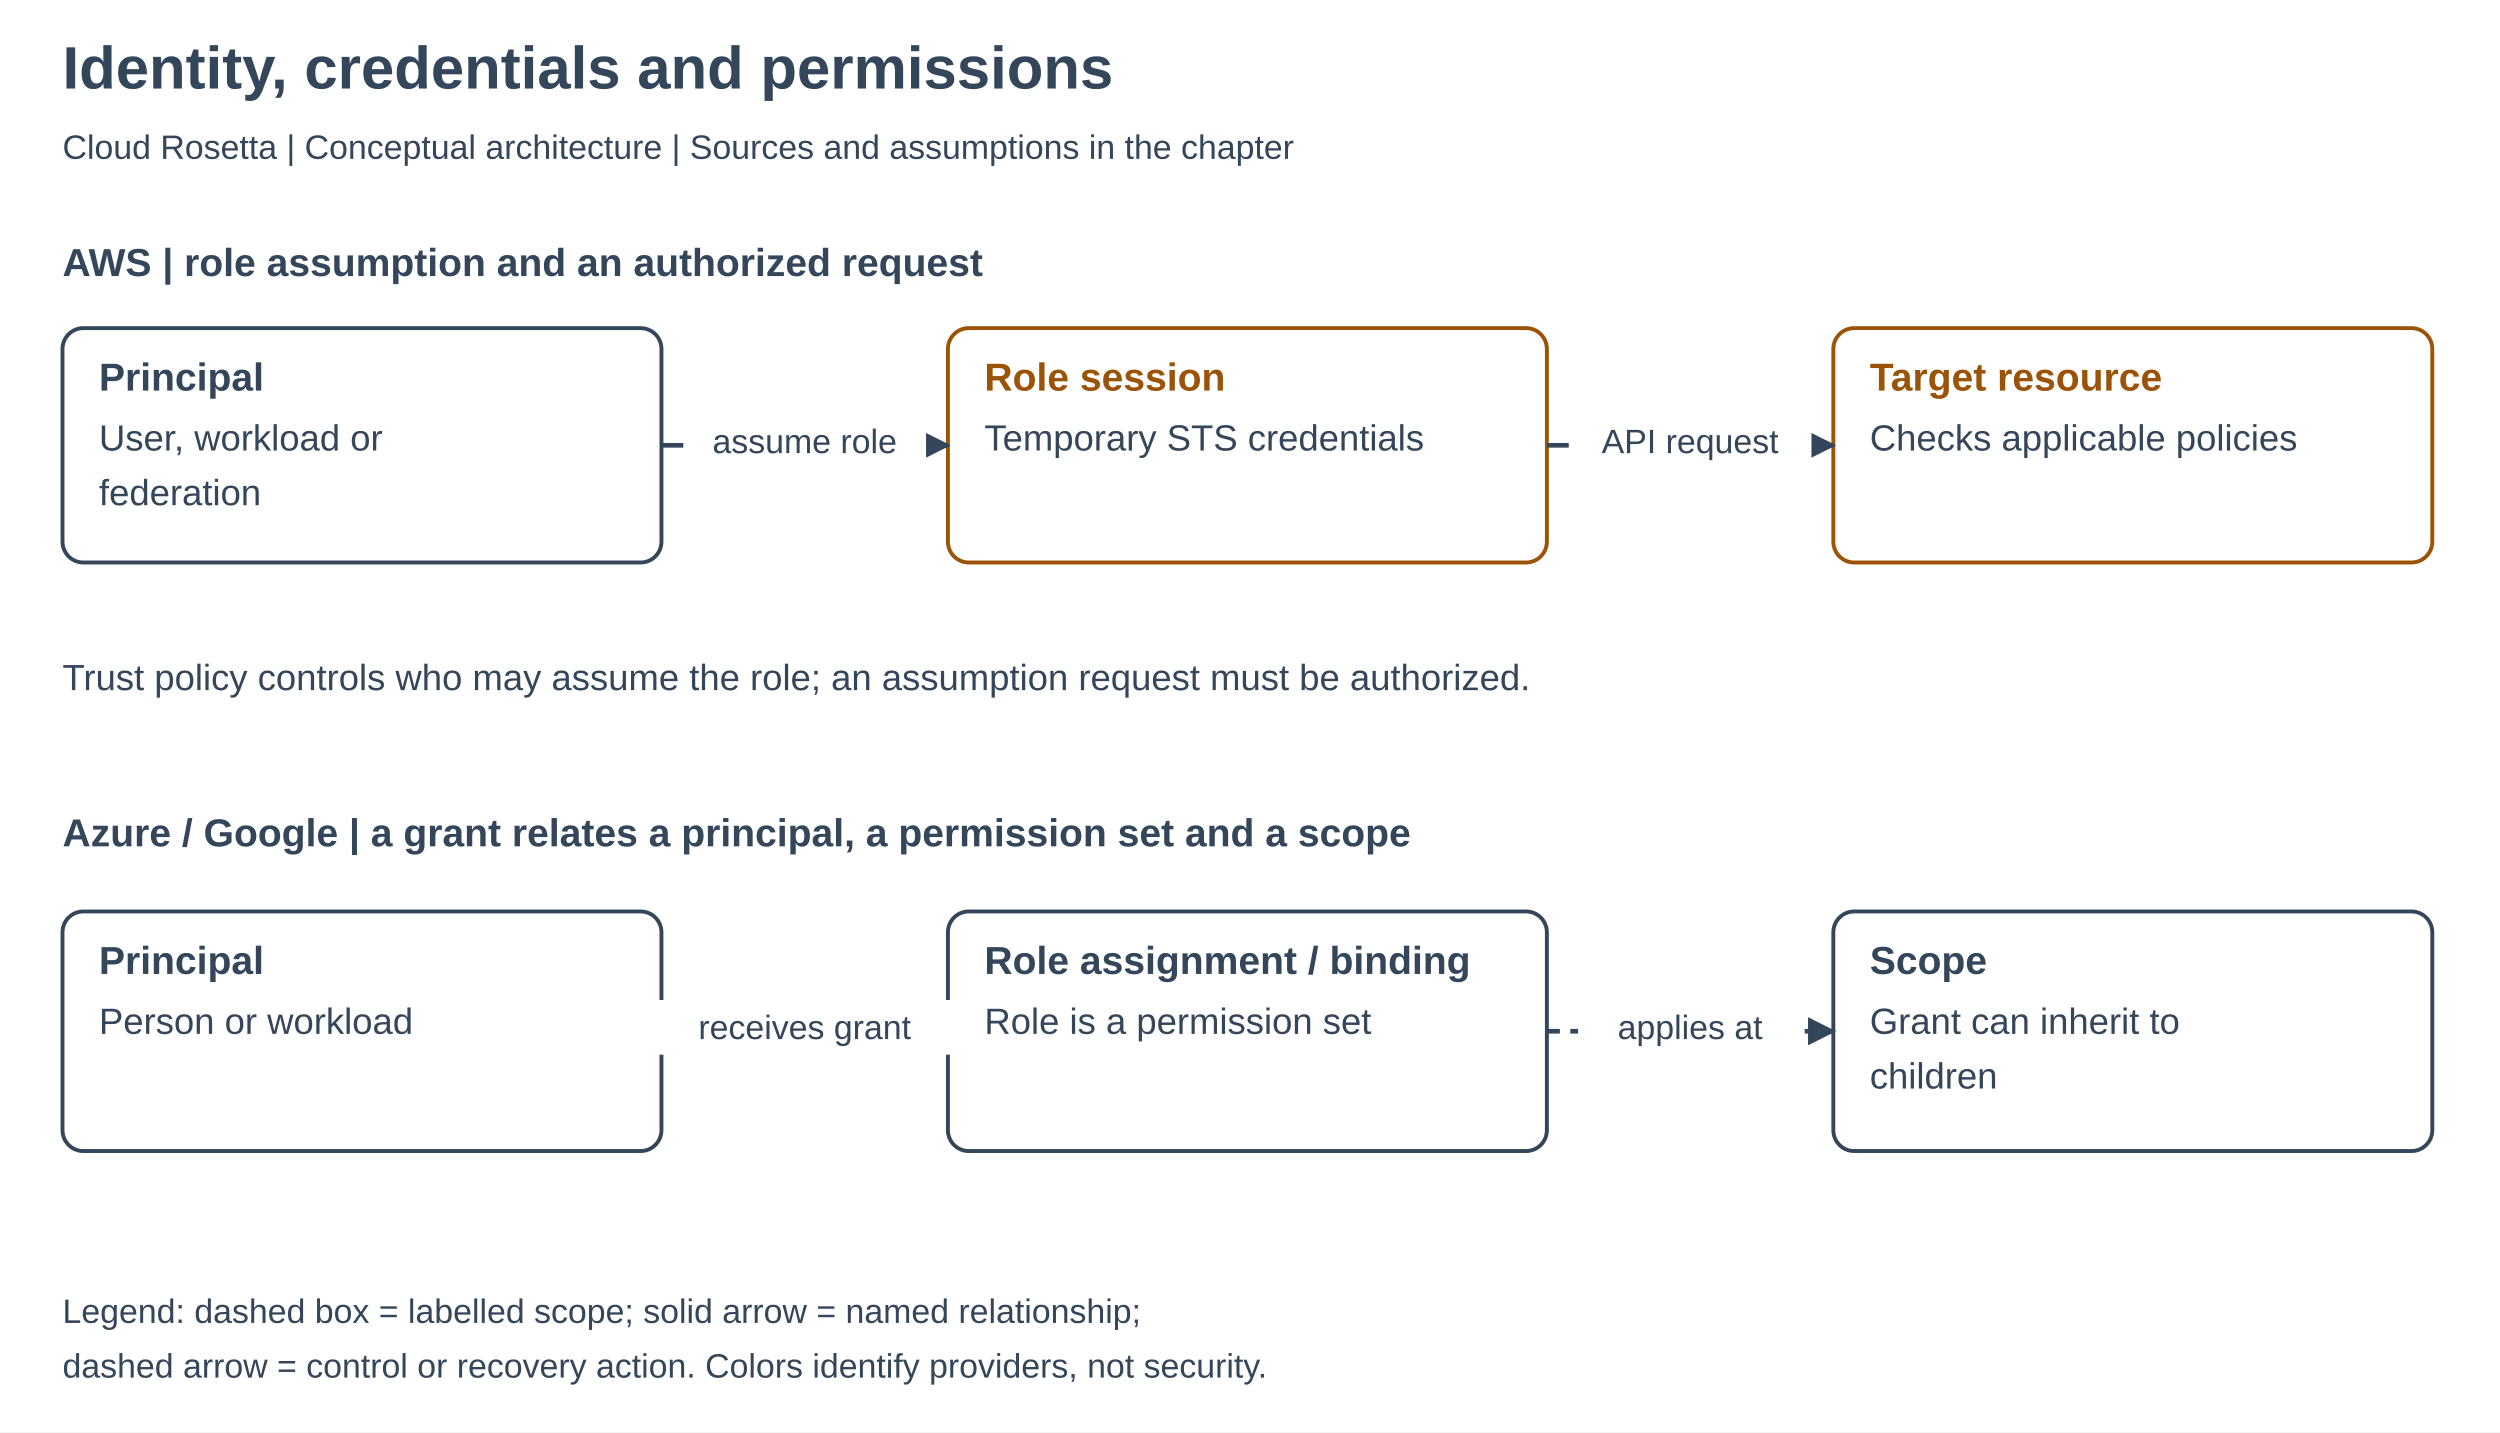
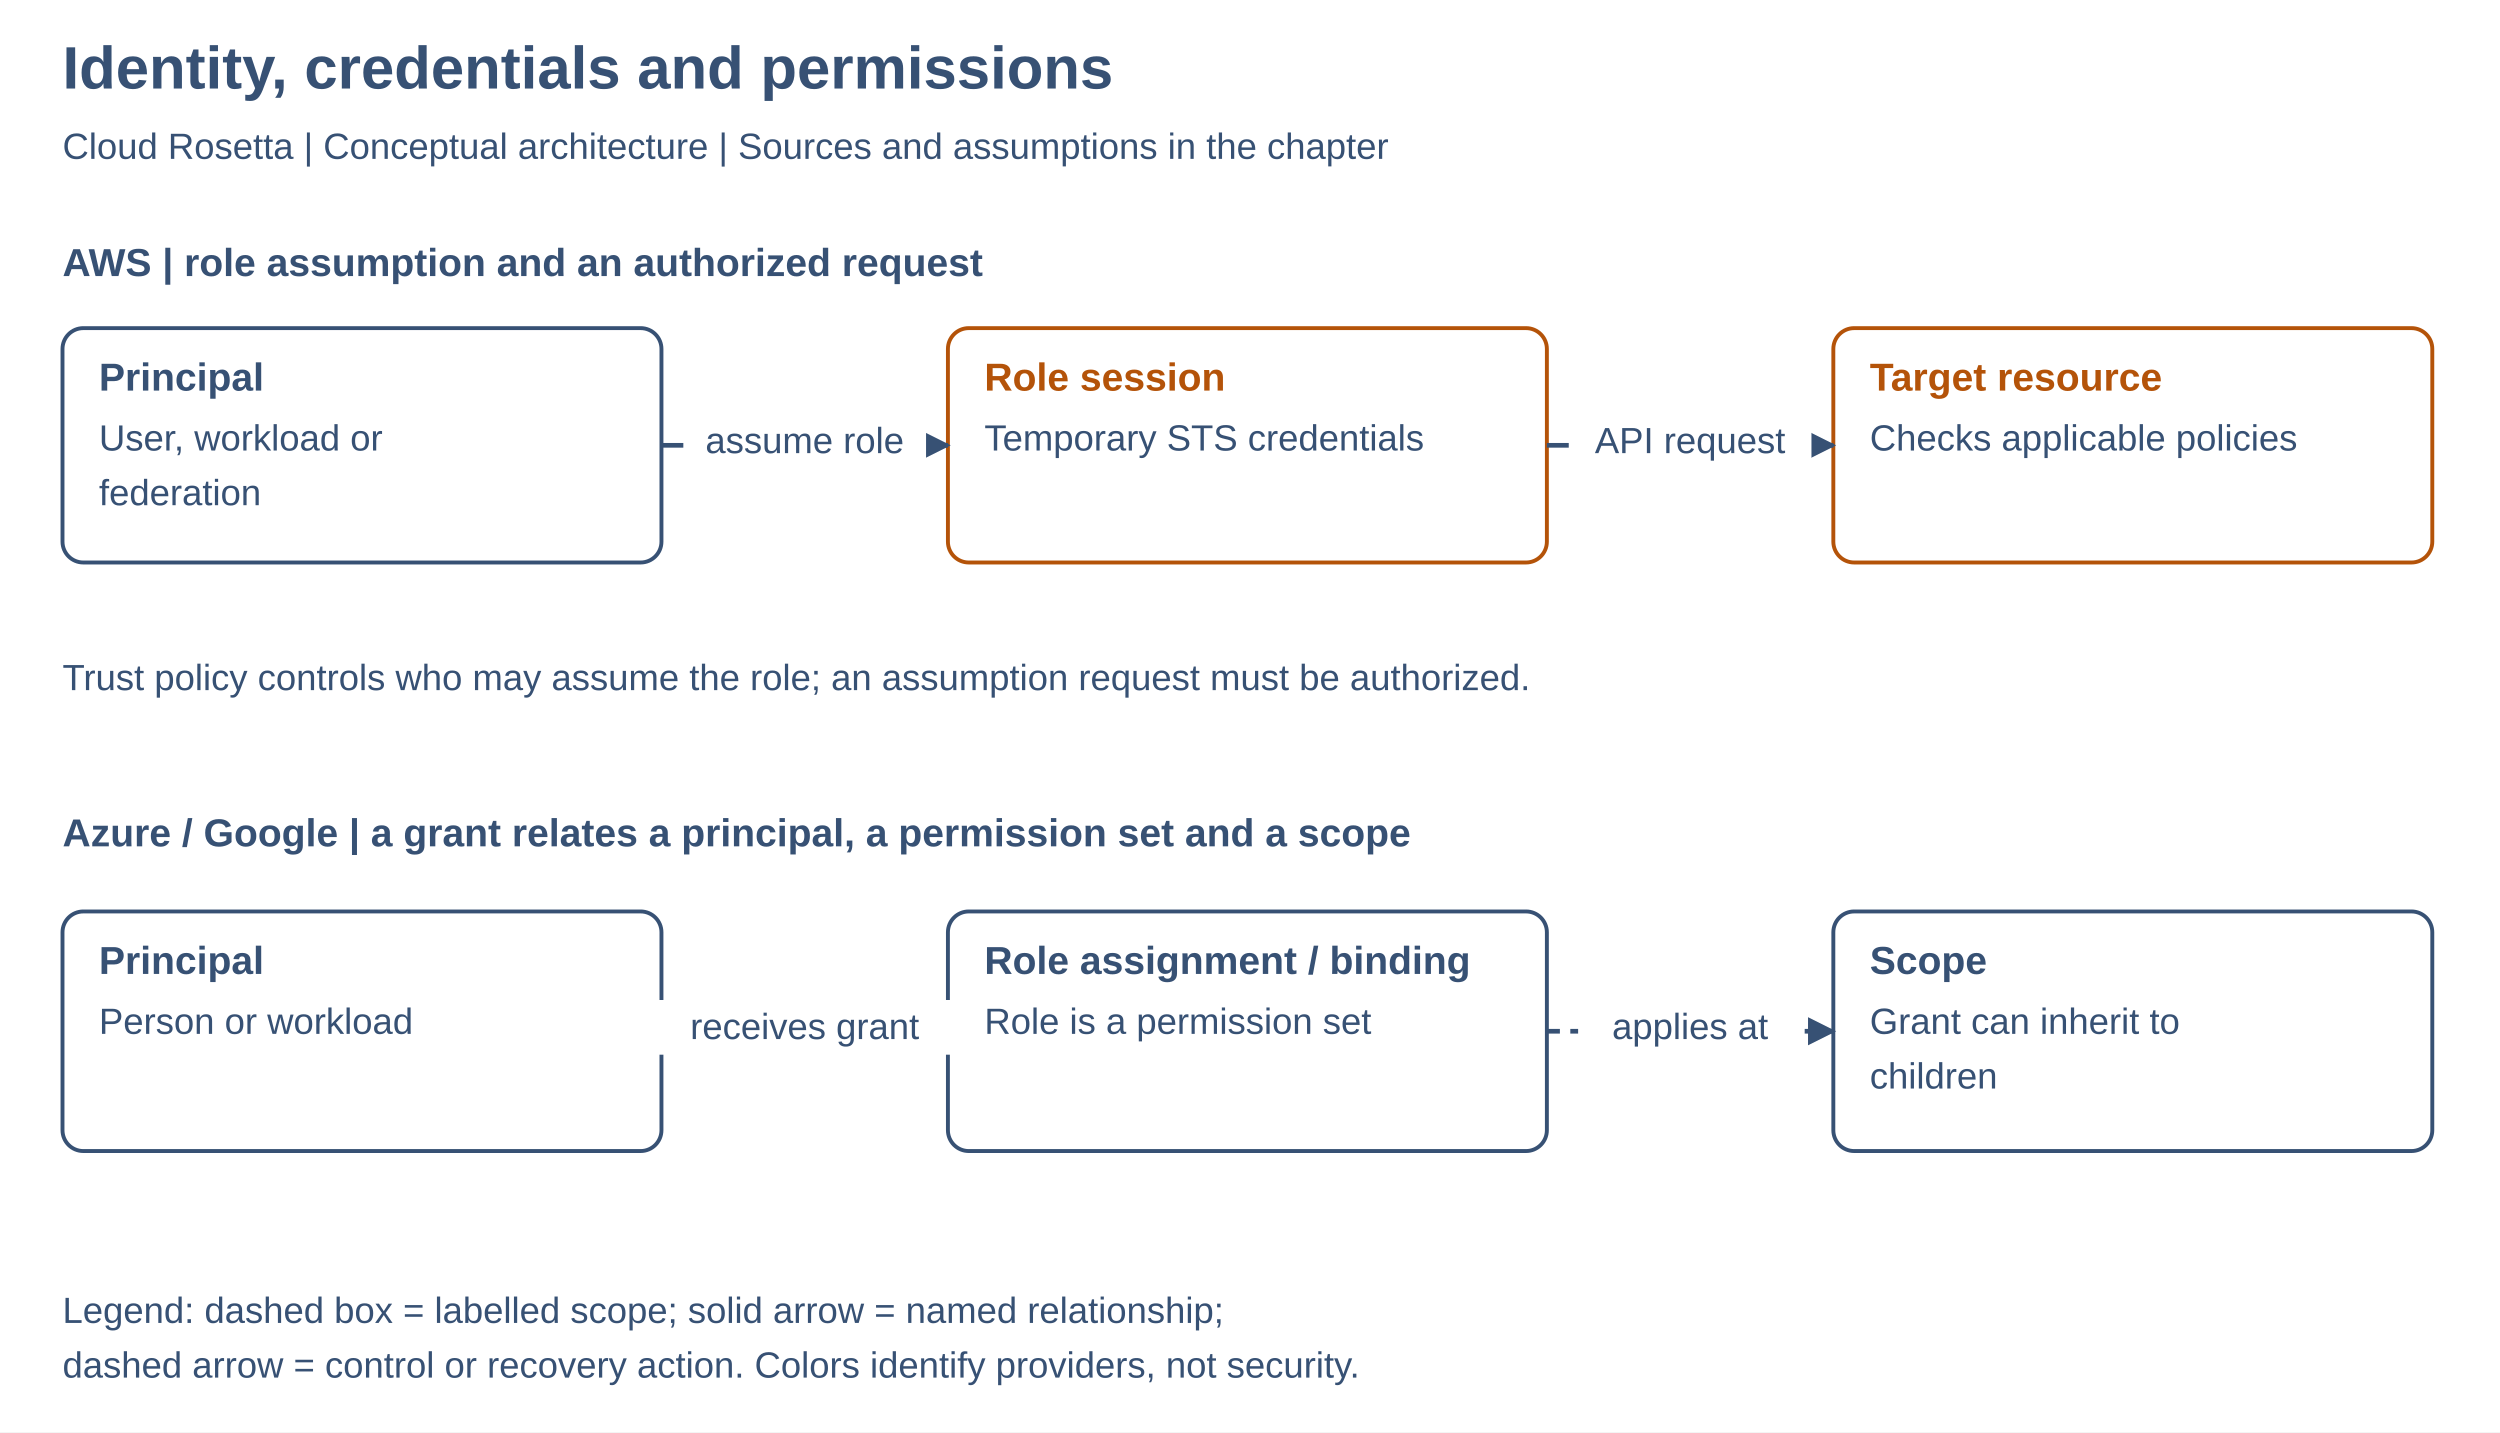
<svg xmlns="http://www.w3.org/2000/svg" viewBox="0 0 960 550" role="img" aria-labelledby="role-title role-desc" font-family="Arial, Helvetica, sans-serif">
  <defs>
    <marker id="role-arrow" viewBox="0 0 10 10" refX="9" refY="5" markerWidth="6" markerHeight="6" orient="auto">
-       <path d="M0,0 L10,5 L0,10 z" fill="#34465a" />
+       <path d="M0,0 L10,5 L0,10 z" fill="#375174" />
    </marker>
  </defs>
  <rect width="960" height="550" fill="#fff" />
-   <text x="24" y="34" font-size="23" fill="#34465a" font-weight="700">
+   <text x="24" y="34" font-size="23" fill="#375174" font-weight="700">
    <tspan x="24" dy="0">Identity, credentials and permissions</tspan>
  </text>
-   <text x="24" y="61" font-size="13" fill="#34465a" font-weight="400">
+   <text x="24" y="61" font-size="14" fill="#375174" font-weight="400">
    <tspan x="24" dy="0">Cloud Rosetta | Conceptual architecture | Sources and assumptions in the chapter</tspan>
  </text>
-   <text x="24" y="508" font-size="13" fill="#34465a" font-weight="400">
+   <text x="24" y="508" font-size="14" fill="#375174" font-weight="400">
    <tspan x="24" dy="0">Legend: dashed box = labelled scope; solid arrow = named relationship;</tspan>
  </text>
-   <text x="24" y="529" font-size="13" fill="#34465a" font-weight="400">
+   <text x="24" y="529" font-size="14" fill="#375174" font-weight="400">
    <tspan x="24" dy="0">dashed arrow = control or recovery action. Colors identify providers, not security.</tspan>
  </text>
-   <text x="24" y="106" font-size="15" fill="#34465a" font-weight="700">
+   <text x="24" y="106" font-size="15" fill="#375174" font-weight="700">
    <tspan x="24" dy="0">AWS | role assumption and an authorized request</tspan>
  </text>
-   <rect x="24" y="126" width="230" height="90" rx="8" fill="#ffffff" stroke="#34465a" stroke-width="1.5" />
-   <text x="38" y="150" font-size="15" fill="#34465a" font-weight="700">
+   <rect x="24" y="126" width="230" height="90" rx="8" fill="#FFFFFF" stroke="#375174" stroke-width="1.5" />
+   <text x="38" y="150" font-size="15" fill="#375174" font-weight="700">
    <tspan x="38" dy="0">Principal</tspan>
  </text>
-   <text x="38" y="173" font-size="14" fill="#34465a" font-weight="400">
+   <text x="38" y="173" font-size="14" fill="#375174" font-weight="400">
    <tspan x="38" dy="0">User, workload or</tspan>
    <tspan x="38" dy="21">federation</tspan>
  </text>
-   <rect x="364" y="126" width="230" height="90" rx="8" fill="#ffffff" stroke="#9a5307" stroke-width="1.5" />
-   <text x="378" y="150" font-size="15" fill="#9a5307" font-weight="700">
+   <rect x="364" y="126" width="230" height="90" rx="8" fill="#FFFFFF" stroke="#B45309" stroke-width="1.5" />
+   <text x="378" y="150" font-size="15" fill="#B45309" font-weight="700">
    <tspan x="378" dy="0">Role session</tspan>
  </text>
-   <text x="378" y="173" font-size="14" fill="#34465a" font-weight="400">
+   <text x="378" y="173" font-size="14" fill="#375174" font-weight="400">
    <tspan x="378" dy="0">Temporary STS credentials</tspan>
  </text>
-   <rect x="704" y="126" width="230" height="90" rx="8" fill="#ffffff" stroke="#9a5307" stroke-width="1.5" />
-   <text x="718" y="150" font-size="15" fill="#9a5307" font-weight="700">
+   <rect x="704" y="126" width="230" height="90" rx="8" fill="#FFFFFF" stroke="#B45309" stroke-width="1.5" />
+   <text x="718" y="150" font-size="15" fill="#B45309" font-weight="700">
    <tspan x="718" dy="0">Target resource</tspan>
  </text>
-   <text x="718" y="173" font-size="14" fill="#34465a" font-weight="400">
+   <text x="718" y="173" font-size="14" fill="#375174" font-weight="400">
    <tspan x="718" dy="0">Checks applicable policies</tspan>
  </text>
-   <path d="M254,171 L364,171" fill="none" stroke="#34465a" stroke-width="1.8" marker-end="url(#role-arrow)" />
+   <path d="M254,171 L364,171" fill="none" stroke="#375174" stroke-width="1.8" marker-end="url(#role-arrow)" />
  <rect x="262.4" y="159.0" width="93.2" height="21" fill="#fff" />
-   <text x="309.0" y="174.0" text-anchor="middle" font-size="13" fill="#34465a">assume role</text>
-   <path d="M594,171 L704,171" fill="none" stroke="#34465a" stroke-width="1.8" marker-end="url(#role-arrow)" />
+   <text x="309.0" y="174.0" text-anchor="middle" font-size="14" fill="#375174">assume role</text>
+   <path d="M594,171 L704,171" fill="none" stroke="#375174" stroke-width="1.8" marker-end="url(#role-arrow)" />
  <rect x="602.4" y="159.0" width="93.2" height="21" fill="#fff" />
-   <text x="649.0" y="174.0" text-anchor="middle" font-size="13" fill="#34465a">API request</text>
-   <text x="24" y="265" font-size="14" fill="#34465a" font-weight="400">
+   <text x="649.0" y="174.0" text-anchor="middle" font-size="14" fill="#375174">API request</text>
+   <text x="24" y="265" font-size="14" fill="#375174" font-weight="400">
    <tspan x="24" dy="0">Trust policy controls who may assume the role; an assumption request must be authorized.</tspan>
  </text>
-   <text x="24" y="325" font-size="15" fill="#34465a" font-weight="700">
+   <text x="24" y="325" font-size="15" fill="#375174" font-weight="700">
    <tspan x="24" dy="0">Azure / Google | a grant relates a principal, a permission set and a scope</tspan>
  </text>
-   <rect x="24" y="350" width="230" height="92" rx="8" fill="#ffffff" stroke="#34465a" stroke-width="1.5" />
-   <text x="38" y="374" font-size="15" fill="#34465a" font-weight="700">
+   <rect x="24" y="350" width="230" height="92" rx="8" fill="#FFFFFF" stroke="#375174" stroke-width="1.5" />
+   <text x="38" y="374" font-size="15" fill="#375174" font-weight="700">
    <tspan x="38" dy="0">Principal</tspan>
  </text>
-   <text x="38" y="397" font-size="14" fill="#34465a" font-weight="400">
+   <text x="38" y="397" font-size="14" fill="#375174" font-weight="400">
    <tspan x="38" dy="0">Person or workload</tspan>
  </text>
-   <rect x="364" y="350" width="230" height="92" rx="8" fill="#ffffff" stroke="#34465a" stroke-width="1.5" />
-   <text x="378" y="374" font-size="15" fill="#34465a" font-weight="700">
+   <rect x="364" y="350" width="230" height="92" rx="8" fill="#FFFFFF" stroke="#375174" stroke-width="1.5" />
+   <text x="378" y="374" font-size="15" fill="#375174" font-weight="700">
    <tspan x="378" dy="0">Role assignment / binding</tspan>
  </text>
-   <text x="378" y="397" font-size="14" fill="#34465a" font-weight="400">
+   <text x="378" y="397" font-size="14" fill="#375174" font-weight="400">
    <tspan x="378" dy="0">Role is a permission set</tspan>
  </text>
-   <rect x="704" y="350" width="230" height="92" rx="8" fill="#ffffff" stroke="#34465a" stroke-width="1.5" />
-   <text x="718" y="374" font-size="15" fill="#34465a" font-weight="700">
+   <rect x="704" y="350" width="230" height="92" rx="8" fill="#FFFFFF" stroke="#375174" stroke-width="1.5" />
+   <text x="718" y="374" font-size="15" fill="#375174" font-weight="700">
    <tspan x="718" dy="0">Scope</tspan>
  </text>
-   <text x="718" y="397" font-size="14" fill="#34465a" font-weight="400">
+   <text x="718" y="397" font-size="14" fill="#375174" font-weight="400">
    <tspan x="718" dy="0">Grant can inherit to</tspan>
    <tspan x="718" dy="21">children</tspan>
  </text>
-   <path d="M254,396 L364,396" fill="none" stroke="#34465a" stroke-width="1.8" marker-end="url(#role-arrow)" stroke-dasharray="5 4" />
+   <path d="M254,396 L364,396" fill="none" stroke="#375174" stroke-width="1.8" marker-end="url(#role-arrow)" stroke-dasharray="5 4" />
  <rect x="251.6" y="384.0" width="114.8" height="21" fill="#fff" />
-   <text x="309.0" y="399.0" text-anchor="middle" font-size="13" fill="#34465a">receives grant</text>
-   <path d="M594,396 L704,396" fill="none" stroke="#34465a" stroke-width="1.8" marker-end="url(#role-arrow)" stroke-dasharray="5 4" />
+   <text x="309.0" y="399.0" text-anchor="middle" font-size="14" fill="#375174">receives grant</text>
+   <path d="M594,396 L704,396" fill="none" stroke="#375174" stroke-width="1.8" marker-end="url(#role-arrow)" stroke-dasharray="5 4" />
  <rect x="606.0" y="384.0" width="86.0" height="21" fill="#fff" />
-   <text x="649.0" y="399.0" text-anchor="middle" font-size="13" fill="#34465a">applies at</text>
+   <text x="649.0" y="399.0" text-anchor="middle" font-size="14" fill="#375174">applies at</text>
</svg>
